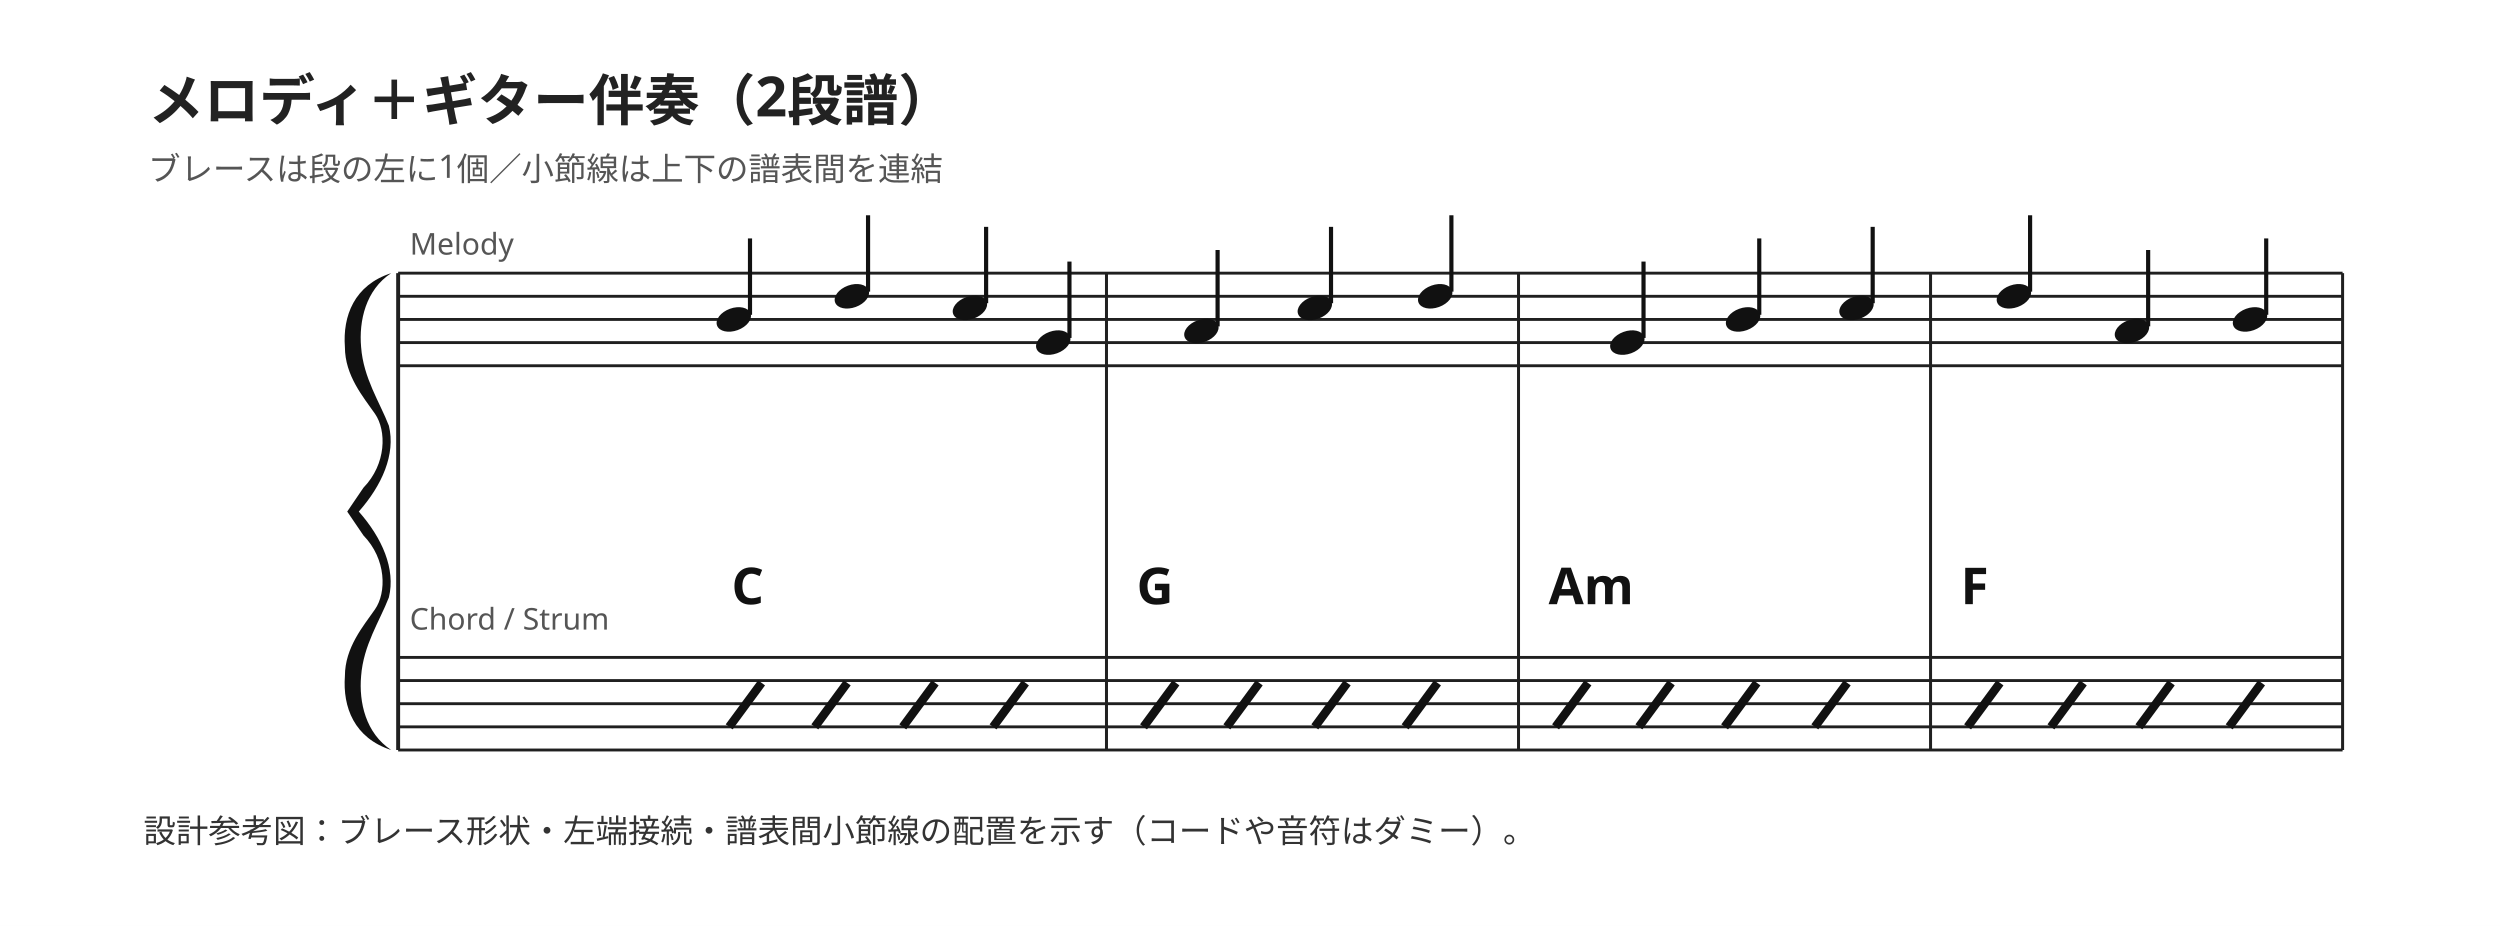
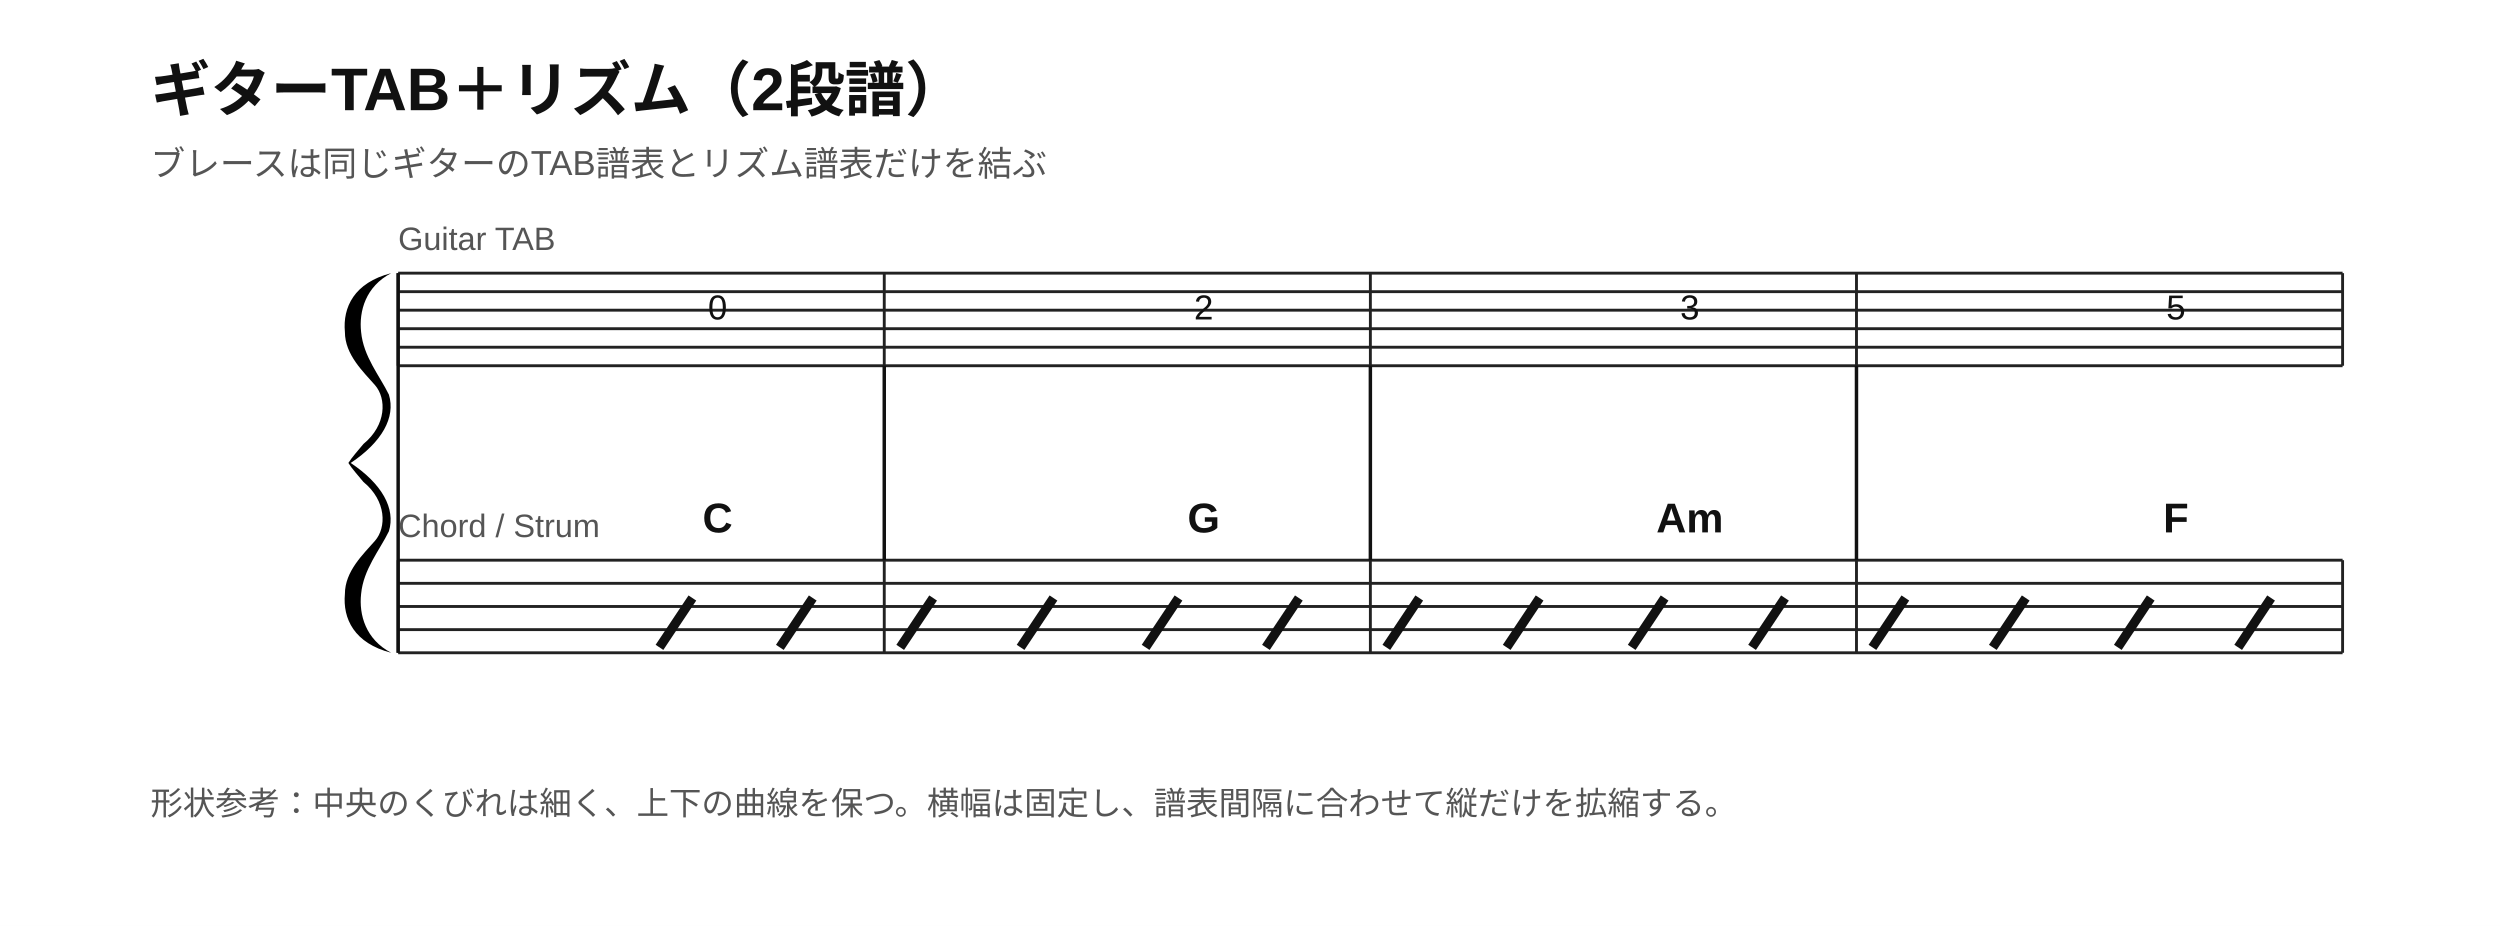
- <svg xmlns="http://www.w3.org/2000/svg" width="1080" height="400" viewBox="0 0 1080 400" role="img" aria-labelledby="t d">
-   <rect width="1080" height="400" fill="white" />
-   <text x="64" y="52" fill="#222" font-family="sans-serif" font-weight="700" font-size="24">メロディ＋ギター伴奏（2段譜）</text>
-   <text x="64" y="78" fill="#555" font-family="sans-serif" font-size="14">ブレースは段の左に1個／小節線は上下の譜表間を連結</text>
-   <path class="staff-brace" d="M 22 0 C 6 5, 1 18, 2 31 C 2 43, 10 52, 15 59 C 20 66, 20 80, 10 90 C 8 93, 5 97, 3 100 C 5 103, 8 107, 10 110 C 20 120, 20 134, 15 141 C 10 148, 2 157, 2 169 C 1 182, 6 195, 22 200 C 11 193, 8 180, 9 169 C 10 156, 17 146, 21 136 C 24 124, 18 111, 8 100 C 18 89, 24 76, 21 64 C 17 54, 10 44, 9 31 C 8 20, 11 7, 22 0 Z" transform="translate(147 118) scale(1 1.03)" fill="#111" />
-   <line x1="172" x2="1012" y1="118" y2="118" stroke="#202020" stroke-width="1.25" />
-   <line x1="172" x2="1012" y1="128" y2="128" stroke="#202020" stroke-width="1.25" />
-   <line x1="172" x2="1012" y1="138" y2="138" stroke="#202020" stroke-width="1.25" />
-   <line x1="172" x2="1012" y1="148" y2="148" stroke="#202020" stroke-width="1.25" />
-   <line x1="172" x2="1012" y1="158" y2="158" stroke="#202020" stroke-width="1.25" />
-   <line x1="172" x2="1012" y1="284" y2="284" stroke="#202020" stroke-width="1.25" />
-   <line x1="172" x2="1012" y1="294" y2="294" stroke="#202020" stroke-width="1.25" />
-   <line x1="172" x2="1012" y1="304" y2="304" stroke="#202020" stroke-width="1.25" />
-   <line x1="172" x2="1012" y1="314" y2="314" stroke="#202020" stroke-width="1.25" />
-   <line x1="172" x2="1012" y1="324" y2="324" stroke="#202020" stroke-width="1.25" />
-   <line x1="172" y1="118" x2="172" y2="324" stroke="#202020" stroke-width="1.7" />
-   <line x1="478" y1="118" x2="478" y2="324" stroke="#202020" stroke-width="1.3" />
-   <line x1="656" y1="118" x2="656" y2="324" stroke="#202020" stroke-width="1.3" />
-   <line x1="834" y1="118" x2="834" y2="324" stroke="#202020" stroke-width="1.3" />
-   <line x1="1012" y1="118" x2="1012" y2="324" stroke="#202020" stroke-width="1.3" />
-   <ellipse cx="317" cy="138" rx="7.7" ry="4.9" transform="rotate(-20 317 138)" fill="#111" />
-   <line x1="324" x2="324" y1="136" y2="103" stroke="#111" stroke-width="1.8" />
-   <ellipse cx="368" cy="128" rx="7.7" ry="4.9" transform="rotate(-20 368 128)" fill="#111" />
-   <line x1="375" x2="375" y1="126" y2="93" stroke="#111" stroke-width="1.8" />
-   <ellipse cx="419" cy="133" rx="7.7" ry="4.9" transform="rotate(-20 419 133)" fill="#111" />
-   <line x1="426" x2="426" y1="131" y2="98" stroke="#111" stroke-width="1.8" />
-   <ellipse cx="455" cy="148" rx="7.7" ry="4.9" transform="rotate(-20 455 148)" fill="#111" />
-   <line x1="462" x2="462" y1="146" y2="113" stroke="#111" stroke-width="1.8" />
-   <ellipse cx="519" cy="143" rx="7.7" ry="4.9" transform="rotate(-20 519 143)" fill="#111" />
-   <line x1="526" x2="526" y1="141" y2="108" stroke="#111" stroke-width="1.8" />
-   <ellipse cx="568" cy="133" rx="7.7" ry="4.9" transform="rotate(-20 568 133)" fill="#111" />
-   <line x1="575" x2="575" y1="131" y2="98" stroke="#111" stroke-width="1.8" />
-   <ellipse cx="620" cy="128" rx="7.7" ry="4.9" transform="rotate(-20 620 128)" fill="#111" />
-   <line x1="627" x2="627" y1="126" y2="93" stroke="#111" stroke-width="1.8" />
-   <ellipse cx="703" cy="148" rx="7.7" ry="4.9" transform="rotate(-20 703 148)" fill="#111" />
-   <line x1="710" x2="710" y1="146" y2="113" stroke="#111" stroke-width="1.8" />
-   <ellipse cx="753" cy="138" rx="7.7" ry="4.9" transform="rotate(-20 753 138)" fill="#111" />
-   <line x1="760" x2="760" y1="136" y2="103" stroke="#111" stroke-width="1.8" />
-   <ellipse cx="802" cy="133" rx="7.7" ry="4.9" transform="rotate(-20 802 133)" fill="#111" />
-   <line x1="809" x2="809" y1="131" y2="98" stroke="#111" stroke-width="1.8" />
-   <ellipse cx="870" cy="128" rx="7.7" ry="4.9" transform="rotate(-20 870 128)" fill="#111" />
-   <line x1="877" x2="877" y1="126" y2="93" stroke="#111" stroke-width="1.8" />
-   <ellipse cx="921" cy="143" rx="7.7" ry="4.9" transform="rotate(-20 921 143)" fill="#111" />
-   <line x1="928" x2="928" y1="141" y2="108" stroke="#111" stroke-width="1.8" />
-   <ellipse cx="972" cy="138" rx="7.7" ry="4.9" transform="rotate(-20 972 138)" fill="#111" />
-   <line x1="979" x2="979" y1="136" y2="103" stroke="#111" stroke-width="1.8" />
-   <text x="316" y="261" font-family="sans-serif" font-size="22" font-weight="700" fill="#111">C</text>
-   <text x="491" y="261" font-family="sans-serif" font-size="22" font-weight="700" fill="#111">G</text>
-   <text x="669" y="261" font-family="sans-serif" font-size="22" font-weight="700" fill="#111">Am</text>
-   <text x="847" y="261" font-family="sans-serif" font-size="22" font-weight="700" fill="#111">F</text>
-   <path d="M315 314 l14 -19" stroke="#111" stroke-width="3.7" />
-   <path d="M352 314 l14 -19" stroke="#111" stroke-width="3.7" />
-   <path d="M390 314 l14 -19" stroke="#111" stroke-width="3.7" />
-   <path d="M429 314 l14 -19" stroke="#111" stroke-width="3.7" />
-   <path d="M494 314 l14 -19" stroke="#111" stroke-width="3.7" />
-   <path d="M530 314 l14 -19" stroke="#111" stroke-width="3.7" />
-   <path d="M568 314 l14 -19" stroke="#111" stroke-width="3.7" />
-   <path d="M607 314 l14 -19" stroke="#111" stroke-width="3.7" />
-   <path d="M672 314 l14 -19" stroke="#111" stroke-width="3.7" />
-   <path d="M708 314 l14 -19" stroke="#111" stroke-width="3.7" />
-   <path d="M745 314 l14 -19" stroke="#111" stroke-width="3.7" />
-   <path d="M784 314 l14 -19" stroke="#111" stroke-width="3.7" />
-   <path d="M850 314 l14 -19" stroke="#111" stroke-width="3.7" />
-   <path d="M886 314 l14 -19" stroke="#111" stroke-width="3.7" />
-   <path d="M924 314 l14 -19" stroke="#111" stroke-width="3.7" />
-   <path d="M963 314 l14 -19" stroke="#111" stroke-width="3.7" />
-   <text x="177" y="110" font-family="sans-serif" font-size="13" fill="#555">Melody</text>
-   <text x="177" y="272" font-family="sans-serif" font-size="13" fill="#555">Chord / Strum</text>
-   <text x="62" y="364" font-family="sans-serif" font-size="14" fill="#333">設計参考図：ブレース形状・左端接続・譜表間小節線の配置を示す（コードや音符はダミー）。</text>
+ <svg xmlns="http://www.w3.org/2000/svg" width="1080" height="400" viewBox="0 0 1080 400" role="img" aria-labelledby="title desc">
+   <rect width="1080" height="400" fill="#fff" />
+   <text x="65" y="48" font-family="Arial, sans-serif" font-size="26" font-weight="700" fill="#111">ギターTAB＋リズム（2段譜）</text>
+   <text x="65" y="76" font-family="Arial, sans-serif" font-size="15" fill="#555">ブレースは同じギターのTAB譜表とリズム譜表だけを結ぶ</text>
+   <text x="172" y="108" font-family="Arial, sans-serif" font-size="14" fill="#555">Guitar TAB</text>
+   <text x="172" y="232" font-family="Arial, sans-serif" font-size="14" fill="#555">Chord / Strum</text>
+   <g stroke="#222" stroke-width="1.25" fill="none">
+     <path d="M 172 118 H 1012 M 172 126 H 1012 M 172 134 H 1012 M 172 142 H 1012 M 172 150 H 1012 M 172 158 H 1012" />
+     <path d="M 172 242 H 1012 M 172 252 H 1012 M 172 262 H 1012 M 172 272 H 1012 M 172 282 H 1012" />
+     <path d="M 172 118 V 158 M 382 118 V 158 M 592 118 V 158 M 802 118 V 158 M 1012 118 V 158" />
+     <path d="M 172 242 V 282 M 382 242 V 282 M 592 242 V 282 M 802 242 V 282 M 1012 242 V 282" />
+   </g>
+   <g font-family="Arial, sans-serif" fill="#111">
+     <text x="310" y="138" font-size="15" text-anchor="middle">0</text>
+     <text x="520" y="138" font-size="15" text-anchor="middle">2</text>
+     <text x="730" y="138" font-size="15" text-anchor="middle">3</text>
+     <text x="940" y="138" font-size="15" text-anchor="middle">5</text>
+     <text x="310" y="230" font-size="18" font-weight="700" text-anchor="middle">C</text>
+     <text x="520" y="230" font-size="18" font-weight="700" text-anchor="middle">G</text>
+     <text x="730" y="230" font-size="18" font-weight="700" text-anchor="middle">Am</text>
+     <text x="940" y="230" font-size="18" font-weight="700" text-anchor="middle">F</text>
+   </g>
+   <g stroke="#111" stroke-width="4" stroke-linecap="square">
+     <path d="M 286 278 l 12 -18 M 338 278 l 12 -18 M 390 278 l 12 -18 M 442 278 l 12 -18" />
+     <path d="M 496 278 l 12 -18 M 548 278 l 12 -18 M 600 278 l 12 -18 M 652 278 l 12 -18" />
+     <path d="M 706 278 l 12 -18 M 758 278 l 12 -18 M 810 278 l 12 -18 M 862 278 l 12 -18" />
+     <path d="M 916 278 l 12 -18 M 968 278 l 12 -18" />
+   </g>
+   <path class="staff-brace" d="M 22 0 C 6 5, 1 18, 2 31 C 2 43, 10 52, 15 59 C 20 66, 20 80, 10 90 C 8 93, 5 97, 3.5 100 C 5 103, 8 107, 10 110 C 20 120, 20 134, 15 141 C 10 148, 2 157, 2 169 C 1 182, 6 195, 22 200 C 11 193, 8 180, 9 169 C 10 156, 17 146, 21 136 C 24 124, 18 111, 4.5 100 C 18 89, 24 76, 21 64 C 17 54, 10 44, 9 31 C 8 20, 11 7, 22 0 Z" transform="translate(147 118) scale(1 0.82)" fill="#000" />
+   <line class="staff-group-left-connector" x1="172" y1="118" x2="172" y2="282" stroke="#111" stroke-width="1.5" />
+   <g stroke="#111" stroke-width="1.5">
+     <path d="M 382 158 V 242 M 592 158 V 242 M 802 158 V 242" />
+   </g>
+   <text x="65" y="352" font-family="Arial, sans-serif" font-size="14" fill="#555">形状参考：中央のくびれは細く、上下の曲線を保つ。横幅は固定し、譜表間隔に合わせて縦だけを拡縮する。</text>
</svg>
